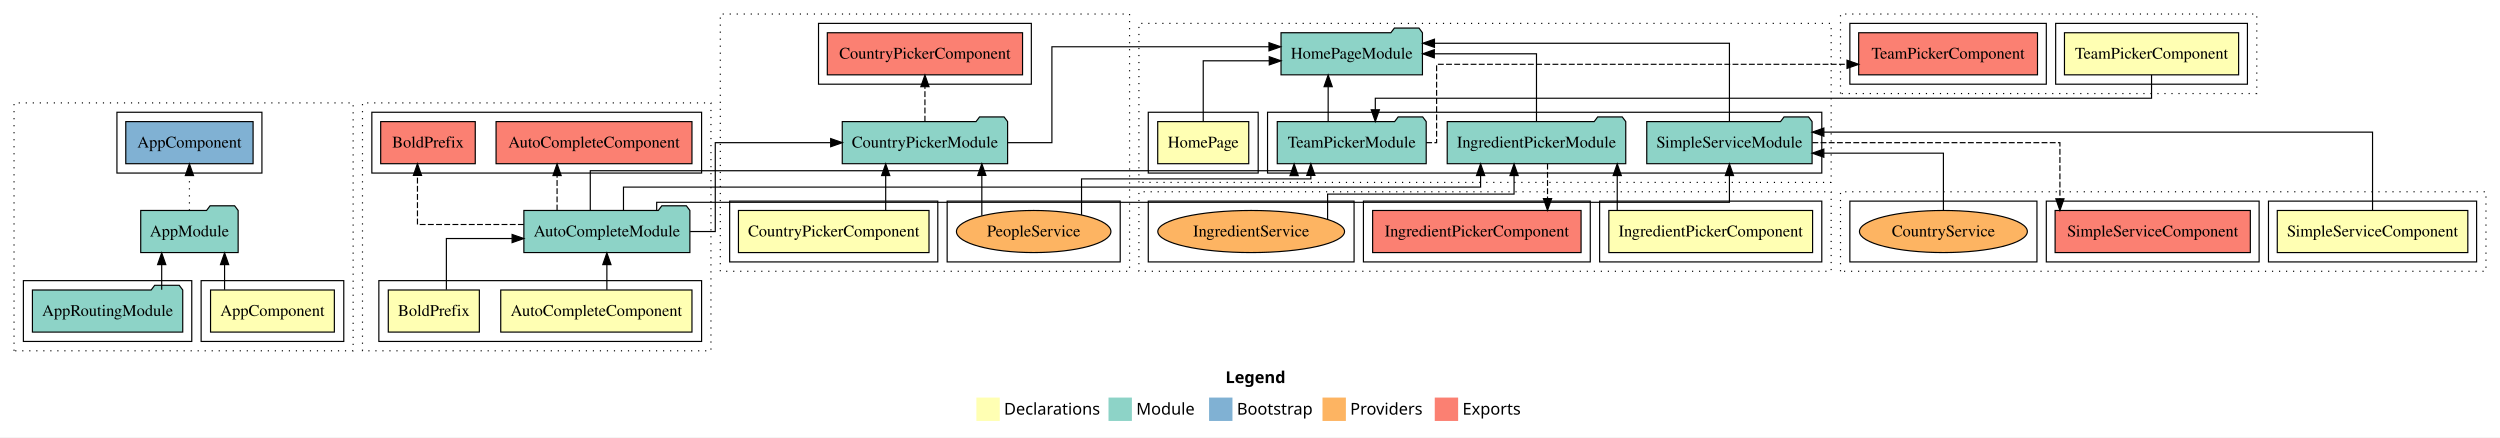
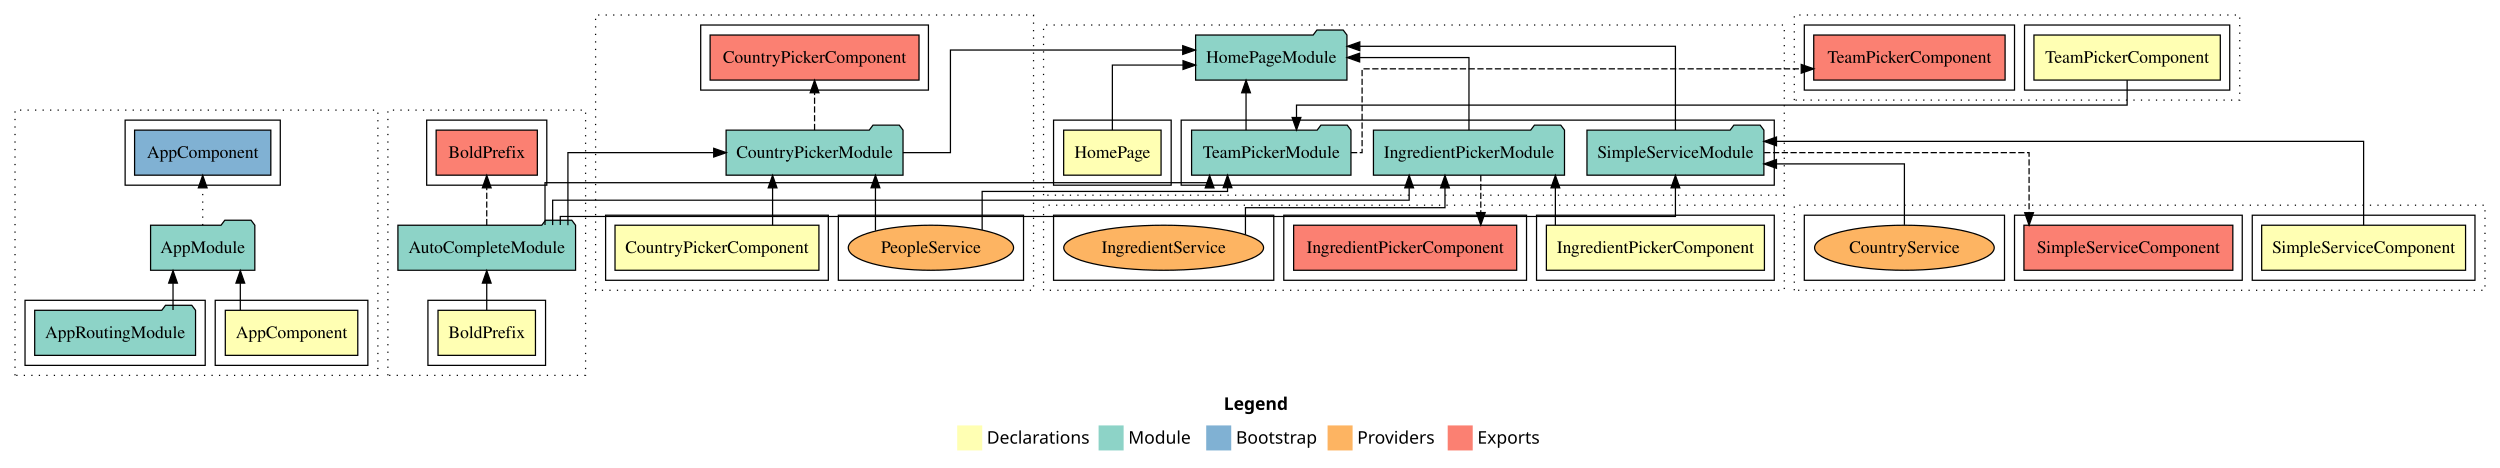
- <svg xmlns="http://www.w3.org/2000/svg" width="2138pt" height="374pt" viewBox="0.00 0.00 2138.00 374.00">
+ <svg xmlns="http://www.w3.org/2000/svg" width="1998pt" height="374pt" viewBox="0.00 0.00 1998.00 374.00">
  <g id="graph0" class="graph" transform="scale(1 1) rotate(0) translate(4 370)">
-     <polygon fill="#ffffff" stroke="transparent" points="-4,4 -4,-370 2134,-370 2134,4 -4,4" />
-     <text text-anchor="start" x="1044.009" y="-42.4" font-family="sans-serif" font-weight="bold" font-size="14.00" fill="#000000">Legend</text>
-     <polygon fill="#ffffb3" stroke="transparent" points="831,-10 831,-30 851,-30 851,-10 831,-10" />
-     <text text-anchor="start" x="854.629" y="-15.4" font-family="sans-serif" font-size="14.00" fill="#000000">  Declarations</text>
-     <polygon fill="#8dd3c7" stroke="transparent" points="944,-10 944,-30 964,-30 964,-10 944,-10" />
-     <text text-anchor="start" x="967.725" y="-15.4" font-family="sans-serif" font-size="14.00" fill="#000000">  Module</text>
-     <polygon fill="#80b1d3" stroke="transparent" points="1030,-10 1030,-30 1050,-30 1050,-10 1030,-10" />
-     <text text-anchor="start" x="1053.781" y="-15.4" font-family="sans-serif" font-size="14.00" fill="#000000">  Bootstrap</text>
-     <polygon fill="#fdb462" stroke="transparent" points="1127,-10 1127,-30 1147,-30 1147,-10 1127,-10" />
-     <text text-anchor="start" x="1150.673" y="-15.4" font-family="sans-serif" font-size="14.00" fill="#000000">  Providers</text>
-     <polygon fill="#fb8072" stroke="transparent" points="1223,-10 1223,-30 1243,-30 1243,-10 1223,-10" />
-     <text text-anchor="start" x="1246.726" y="-15.4" font-family="sans-serif" font-size="14.00" fill="#000000">  Exports</text>
+     <polygon fill="#ffffff" stroke="transparent" points="-4,4 -4,-370 1994,-370 1994,4 -4,4" />
+     <text text-anchor="start" x="974.009" y="-42.4" font-family="sans-serif" font-weight="bold" font-size="14.00" fill="#000000">Legend</text>
+     <polygon fill="#ffffb3" stroke="transparent" points="761,-10 761,-30 781,-30 781,-10 761,-10" />
+     <text text-anchor="start" x="784.629" y="-15.4" font-family="sans-serif" font-size="14.00" fill="#000000">  Declarations</text>
+     <polygon fill="#8dd3c7" stroke="transparent" points="874,-10 874,-30 894,-30 894,-10 874,-10" />
+     <text text-anchor="start" x="897.725" y="-15.4" font-family="sans-serif" font-size="14.00" fill="#000000">  Module</text>
+     <polygon fill="#80b1d3" stroke="transparent" points="960,-10 960,-30 980,-30 980,-10 960,-10" />
+     <text text-anchor="start" x="983.781" y="-15.4" font-family="sans-serif" font-size="14.00" fill="#000000">  Bootstrap</text>
+     <polygon fill="#fdb462" stroke="transparent" points="1057,-10 1057,-30 1077,-30 1077,-10 1057,-10" />
+     <text text-anchor="start" x="1080.673" y="-15.4" font-family="sans-serif" font-size="14.00" fill="#000000">  Providers</text>
+     <polygon fill="#fb8072" stroke="transparent" points="1153,-10 1153,-30 1173,-30 1173,-10 1153,-10" />
+     <text text-anchor="start" x="1176.726" y="-15.4" font-family="sans-serif" font-size="14.00" fill="#000000">  Exports</text>
    <g id="clust1" class="cluster">
      <polygon fill="none" stroke="#000000" stroke-dasharray="1,5" points="8,-70 8,-282 298,-282 298,-70 8,-70" />
    </g>
    <g id="clust2" class="cluster">
      <polygon fill="none" stroke="#000000" points="168,-78 168,-130 290,-130 290,-78 168,-78" />
    </g>
    <g id="clust4" class="cluster">
      <polygon fill="none" stroke="#000000" points="16,-78 16,-130 160,-130 160,-78 16,-78" />
    </g>
    <g id="clust6" class="cluster">
      <polygon fill="none" stroke="#000000" points="96,-222 96,-274 220,-274 220,-222 96,-222" />
    </g>
    <g id="clust14" class="cluster">
-       <polygon fill="none" stroke="#000000" stroke-dasharray="1,5" points="306,-70 306,-282 604,-282 604,-70 306,-70" />
+       <polygon fill="none" stroke="#000000" stroke-dasharray="1,5" points="306,-70 306,-282 464,-282 464,-70 306,-70" />
    </g>
    <g id="clust15" class="cluster">
-       <polygon fill="none" stroke="#000000" points="320,-78 320,-130 596,-130 596,-78 320,-78" />
-     </g>
-     <g id="clust19" class="cluster">
-       <polygon fill="none" stroke="#000000" points="314,-222 314,-274 596,-274 596,-222 314,-222" />
+       <polygon fill="none" stroke="#000000" points="338,-78 338,-130 432,-130 432,-78 338,-78" />
+     </g>
+     <g id="clust18" class="cluster">
+       <polygon fill="none" stroke="#000000" points="337,-222 337,-274 433,-274 433,-222 337,-222" />
+     </g>
+     <g id="clust21" class="cluster">
+       <polygon fill="none" stroke="#000000" stroke-dasharray="1,5" points="472,-138 472,-358 822,-358 822,-138 472,-138" />
    </g>
    <g id="clust22" class="cluster">
-       <polygon fill="none" stroke="#000000" stroke-dasharray="1,5" points="612,-138 612,-358 962,-358 962,-138 612,-138" />
-     </g>
-     <g id="clust23" class="cluster">
-       <polygon fill="none" stroke="#000000" points="620,-146 620,-198 798,-198 798,-146 620,-146" />
-     </g>
-     <g id="clust26" class="cluster">
-       <polygon fill="none" stroke="#000000" points="696,-298 696,-350 878,-350 878,-298 696,-298" />
+       <polygon fill="none" stroke="#000000" points="480,-146 480,-198 658,-198 658,-146 480,-146" />
+     </g>
+     <g id="clust25" class="cluster">
+       <polygon fill="none" stroke="#000000" points="556,-298 556,-350 738,-350 738,-298 556,-298" />
+     </g>
+     <g id="clust27" class="cluster">
+       <polygon fill="none" stroke="#000000" points="666,-146 666,-198 814,-198 814,-146 666,-146" />
    </g>
    <g id="clust28" class="cluster">
-       <polygon fill="none" stroke="#000000" points="806,-146 806,-198 954,-198 954,-146 806,-146" />
+       <polygon fill="none" stroke="#000000" stroke-dasharray="1,5" points="830,-214 830,-350 1422,-350 1422,-214 830,-214" />
    </g>
    <g id="clust29" class="cluster">
-       <polygon fill="none" stroke="#000000" stroke-dasharray="1,5" points="970,-214 970,-350 1562,-350 1562,-214 970,-214" />
-     </g>
-     <g id="clust30" class="cluster">
-       <polygon fill="none" stroke="#000000" points="978,-222 978,-274 1072,-274 1072,-222 978,-222" />
-     </g>
-     <g id="clust32" class="cluster">
-       <polygon fill="none" stroke="#000000" points="1080,-222 1080,-274 1554,-274 1554,-222 1080,-222" />
+       <polygon fill="none" stroke="#000000" points="838,-222 838,-274 932,-274 932,-222 838,-222" />
+     </g>
+     <g id="clust31" class="cluster">
+       <polygon fill="none" stroke="#000000" points="940,-222 940,-274 1414,-274 1414,-222 940,-222" />
+     </g>
+     <g id="clust35" class="cluster">
+       <polygon fill="none" stroke="#000000" stroke-dasharray="1,5" points="830,-138 830,-206 1422,-206 1422,-138 830,-138" />
    </g>
    <g id="clust36" class="cluster">
-       <polygon fill="none" stroke="#000000" stroke-dasharray="1,5" points="970,-138 970,-206 1562,-206 1562,-138 970,-138" />
-     </g>
-     <g id="clust37" class="cluster">
-       <polygon fill="none" stroke="#000000" points="1364,-146 1364,-198 1554,-198 1554,-146 1364,-146" />
-     </g>
-     <g id="clust40" class="cluster">
-       <polygon fill="none" stroke="#000000" points="1162,-146 1162,-198 1356,-198 1356,-146 1162,-146" />
+       <polygon fill="none" stroke="#000000" points="1224,-146 1224,-198 1414,-198 1414,-146 1224,-146" />
+     </g>
+     <g id="clust39" class="cluster">
+       <polygon fill="none" stroke="#000000" points="1022,-146 1022,-198 1216,-198 1216,-146 1022,-146" />
+     </g>
+     <g id="clust41" class="cluster">
+       <polygon fill="none" stroke="#000000" points="838,-146 838,-198 1014,-198 1014,-146 838,-146" />
    </g>
    <g id="clust42" class="cluster">
-       <polygon fill="none" stroke="#000000" points="978,-146 978,-198 1154,-198 1154,-146 978,-146" />
+       <polygon fill="none" stroke="#000000" stroke-dasharray="1,5" points="1430,-138 1430,-206 1982,-206 1982,-138 1430,-138" />
    </g>
    <g id="clust43" class="cluster">
-       <polygon fill="none" stroke="#000000" stroke-dasharray="1,5" points="1570,-138 1570,-206 2122,-206 2122,-138 1570,-138" />
-     </g>
-     <g id="clust44" class="cluster">
-       <polygon fill="none" stroke="#000000" points="1936,-146 1936,-198 2114,-198 2114,-146 1936,-146" />
-     </g>
-     <g id="clust47" class="cluster">
-       <polygon fill="none" stroke="#000000" points="1746,-146 1746,-198 1928,-198 1928,-146 1746,-146" />
+       <polygon fill="none" stroke="#000000" points="1796,-146 1796,-198 1974,-198 1974,-146 1796,-146" />
+     </g>
+     <g id="clust46" class="cluster">
+       <polygon fill="none" stroke="#000000" points="1606,-146 1606,-198 1788,-198 1788,-146 1606,-146" />
+     </g>
+     <g id="clust48" class="cluster">
+       <polygon fill="none" stroke="#000000" points="1438,-146 1438,-198 1598,-198 1598,-146 1438,-146" />
    </g>
    <g id="clust49" class="cluster">
-       <polygon fill="none" stroke="#000000" points="1578,-146 1578,-198 1738,-198 1738,-146 1578,-146" />
+       <polygon fill="none" stroke="#000000" stroke-dasharray="1,5" points="1430,-290 1430,-358 1786,-358 1786,-290 1430,-290" />
    </g>
    <g id="clust50" class="cluster">
-       <polygon fill="none" stroke="#000000" stroke-dasharray="1,5" points="1570,-290 1570,-358 1926,-358 1926,-290 1570,-290" />
-     </g>
-     <g id="clust51" class="cluster">
-       <polygon fill="none" stroke="#000000" points="1754,-298 1754,-350 1918,-350 1918,-298 1754,-298" />
-     </g>
-     <g id="clust54" class="cluster">
-       <polygon fill="none" stroke="#000000" points="1578,-298 1578,-350 1746,-350 1746,-298 1578,-298" />
+       <polygon fill="none" stroke="#000000" points="1614,-298 1614,-350 1778,-350 1778,-298 1614,-298" />
+     </g>
+     <g id="clust53" class="cluster">
+       <polygon fill="none" stroke="#000000" points="1438,-298 1438,-350 1606,-350 1606,-298 1438,-298" />
    </g>
    <g id="node1" class="node">
      <polygon fill="#ffffb3" stroke="#000000" points="281.94,-122 176.06,-122 176.06,-86 281.94,-86 281.94,-122" />
      <text text-anchor="middle" x="229" y="-99.8" font-family="Times,serif" font-size="14.00" fill="#000000">AppComponent</text>
    </g>
    <g id="node2" class="node">
      <polygon fill="#8dd3c7" stroke="#000000" points="199.657,-190 196.657,-194 175.657,-194 172.657,-190 116.343,-190 116.343,-154 199.657,-154 199.657,-190" />
      <text text-anchor="middle" x="158" y="-167.8" font-family="Times,serif" font-size="14.00" fill="#000000">AppModule</text>
    </g>
    <g id="edge1" class="edge">
      <path fill="none" stroke="#000000" d="M188.054,-122.223C188.054,-122.223 188.054,-143.727 188.054,-143.727" />
      <polygon fill="#000000" stroke="#000000" points="184.554,-143.727 188.054,-153.727 191.554,-143.727 184.554,-143.727" />
    </g>
    <g id="node4" class="node">
      <polygon fill="#80b1d3" stroke="#000000" points="212.439,-266 103.561,-266 103.561,-230 212.439,-230 212.439,-266" />
      <text text-anchor="middle" x="158" y="-243.8" font-family="Times,serif" font-size="14.00" fill="#000000">AppComponent </text>
    </g>
    <g id="edge3" class="edge">
      <path fill="none" stroke="#000000" stroke-dasharray="1,5" d="M158,-190.011C158,-190.011 158,-219.855 158,-219.855" />
      <polygon fill="#000000" stroke="#000000" points="154.5,-219.855 158,-229.855 161.5,-219.855 154.5,-219.855" />
    </g>
    <g id="node3" class="node">
      <polygon fill="#8dd3c7" stroke="#000000" points="152.274,-122 149.274,-126 128.274,-126 125.274,-122 23.726,-122 23.726,-86 152.274,-86 152.274,-122" />
      <text text-anchor="middle" x="88" y="-99.8" font-family="Times,serif" font-size="14.00" fill="#000000">AppRoutingModule</text>
    </g>
    <g id="edge2" class="edge">
      <path fill="none" stroke="#000000" d="M134.28,-122.223C134.28,-122.223 134.28,-143.727 134.28,-143.727" />
      <polygon fill="#000000" stroke="#000000" points="130.78,-143.727 134.28,-153.727 137.78,-143.727 130.78,-143.727" />
    </g>
    <g id="node5" class="node">
-       <polygon fill="#ffffb3" stroke="#000000" points="587.767,-122 424.233,-122 424.233,-86 587.767,-86 587.767,-122" />
-       <text text-anchor="middle" x="506" y="-99.8" font-family="Times,serif" font-size="14.00" fill="#000000">AutoCompleteComponent</text>
+       <polygon fill="#ffffb3" stroke="#000000" points="423.937,-122 346.063,-122 346.063,-86 423.937,-86 423.937,-122" />
+       <text text-anchor="middle" x="385" y="-99.8" font-family="Times,serif" font-size="14.00" fill="#000000">BoldPrefix</text>
+     </g>
+     <g id="node6" class="node">
+       <polygon fill="#8dd3c7" stroke="#000000" points="455.985,-190 452.985,-194 431.985,-194 428.985,-190 314.015,-190 314.015,-154 455.985,-154 455.985,-190" />
+       <text text-anchor="middle" x="385" y="-167.8" font-family="Times,serif" font-size="14.00" fill="#000000">AutoCompleteModule</text>
+     </g>
+     <g id="edge4" class="edge">
+       <path fill="none" stroke="#000000" d="M385,-122.223C385,-122.223 385,-143.727 385,-143.727" />
+       <polygon fill="#000000" stroke="#000000" points="381.5,-143.727 385,-153.727 388.5,-143.727 381.5,-143.727" />
    </g>
    <g id="node7" class="node">
-       <polygon fill="#8dd3c7" stroke="#000000" points="585.985,-190 582.985,-194 561.985,-194 558.985,-190 444.015,-190 444.015,-154 585.985,-154 585.985,-190" />
-       <text text-anchor="middle" x="515" y="-167.8" font-family="Times,serif" font-size="14.00" fill="#000000">AutoCompleteModule</text>
-     </g>
-     <g id="edge4" class="edge">
-       <path fill="none" stroke="#000000" d="M515,-122.223C515,-122.223 515,-143.727 515,-143.727" />
-       <polygon fill="#000000" stroke="#000000" points="511.5,-143.727 515,-153.727 518.5,-143.727 511.5,-143.727" />
-     </g>
-     <g id="node6" class="node">
-       <polygon fill="#ffffb3" stroke="#000000" points="405.937,-122 328.063,-122 328.063,-86 405.937,-86 405.937,-122" />
-       <text text-anchor="middle" x="367" y="-99.8" font-family="Times,serif" font-size="14.00" fill="#000000">BoldPrefix</text>
+       <polygon fill="#fb8072" stroke="#000000" points="425.436,-266 344.564,-266 344.564,-230 425.436,-230 425.436,-266" />
+       <text text-anchor="middle" x="385" y="-243.8" font-family="Times,serif" font-size="14.00" fill="#000000">BoldPrefix </text>
    </g>
    <g id="edge5" class="edge">
-       <path fill="none" stroke="#000000" d="M377.739,-122.267C377.739,-140.555 377.739,-166 377.739,-166 377.739,-166 433.957,-166 433.957,-166" />
-       <polygon fill="#000000" stroke="#000000" points="433.957,-169.5 443.957,-166 433.957,-162.5 433.957,-169.5" />
+       <path fill="none" stroke="#000000" stroke-dasharray="5,2" d="M385,-190.011C385,-190.011 385,-219.855 385,-219.855" />
+       <polygon fill="#000000" stroke="#000000" points="381.5,-219.855 385,-229.855 388.5,-219.855 381.5,-219.855" />
+     </g>
+     <g id="node9" class="node">
+       <polygon fill="#8dd3c7" stroke="#000000" points="717.701,-266 714.701,-270 693.701,-270 690.701,-266 576.299,-266 576.299,-230 717.701,-230 717.701,-266" />
+       <text text-anchor="middle" x="647" y="-243.8" font-family="Times,serif" font-size="14.00" fill="#000000">CountryPickerModule</text>
+     </g>
+     <g id="edge7" class="edge">
+       <path fill="none" stroke="#000000" d="M449.887,-190.011C449.887,-212.485 449.887,-248 449.887,-248 449.887,-248 566.395,-248 566.395,-248" />
+       <polygon fill="#000000" stroke="#000000" points="566.395,-251.5 576.395,-248 566.395,-244.5 566.395,-251.5" />
+     </g>
+     <g id="node14" class="node">
+       <polygon fill="#8dd3c7" stroke="#000000" points="1246.344,-266 1243.344,-270 1222.344,-270 1219.344,-266 1093.656,-266 1093.656,-230 1246.344,-230 1246.344,-266" />
+       <text text-anchor="middle" x="1170" y="-243.8" font-family="Times,serif" font-size="14.00" fill="#000000">IngredientPickerModule</text>
+     </g>
+     <g id="edge16" class="edge">
+       <path fill="none" stroke="#000000" d="M437.678,-190.11C437.678,-199.897 437.678,-210 437.678,-210 437.678,-210 1122.199,-210 1122.199,-210 1122.199,-210 1122.199,-219.89 1122.199,-219.89" />
+       <polygon fill="#000000" stroke="#000000" points="1118.699,-219.89 1122.199,-229.89 1125.699,-219.89 1118.699,-219.89" />
+     </g>
+     <g id="node15" class="node">
+       <polygon fill="#8dd3c7" stroke="#000000" points="1405.697,-266 1402.697,-270 1381.697,-270 1378.697,-266 1264.303,-266 1264.303,-230 1405.697,-230 1405.697,-266" />
+       <text text-anchor="middle" x="1335" y="-243.8" font-family="Times,serif" font-size="14.00" fill="#000000">SimpleServiceModule</text>
+     </g>
+     <g id="edge20" class="edge">
+       <path fill="none" stroke="#000000" d="M443.783,-190.169C443.783,-194.046 443.783,-197 443.783,-197 443.783,-197 1335,-197 1335,-197 1335,-197 1335,-219.876 1335,-219.876" />
+       <polygon fill="#000000" stroke="#000000" points="1331.5,-219.876 1335,-229.876 1338.5,-219.876 1331.5,-219.876" />
+     </g>
+     <g id="node16" class="node">
+       <polygon fill="#8dd3c7" stroke="#000000" points="1075.685,-266 1072.685,-270 1051.685,-270 1048.685,-266 948.315,-266 948.315,-230 1075.685,-230 1075.685,-266" />
+       <text text-anchor="middle" x="1012" y="-243.8" font-family="Times,serif" font-size="14.00" fill="#000000">TeamPickerModule</text>
+     </g>
+     <g id="edge24" class="edge">
+       <path fill="none" stroke="#000000" d="M431.573,-190.187C431.573,-205.182 431.573,-224 431.573,-224 431.573,-224 962.725,-224 962.725,-224 962.725,-224 962.725,-224.581 962.725,-224.581" />
+       <polygon fill="#000000" stroke="#000000" points="959.225,-219.81 962.725,-229.81 966.225,-219.81 959.225,-219.81" />
    </g>
    <g id="node8" class="node">
-       <polygon fill="#fb8072" stroke="#000000" points="587.767,-266 420.233,-266 420.233,-230 587.767,-230 587.767,-266" />
-       <text text-anchor="middle" x="504" y="-243.8" font-family="Times,serif" font-size="14.00" fill="#000000">AutoCompleteComponent </text>
+       <polygon fill="#ffffb3" stroke="#000000" points="650.483,-190 487.517,-190 487.517,-154 650.483,-154 650.483,-190" />
+       <text text-anchor="middle" x="569" y="-167.8" font-family="Times,serif" font-size="14.00" fill="#000000">CountryPickerComponent</text>
    </g>
    <g id="edge6" class="edge">
-       <path fill="none" stroke="#000000" stroke-dasharray="5,2" d="M472.405,-190.011C472.405,-190.011 472.405,-219.855 472.405,-219.855" />
-       <polygon fill="#000000" stroke="#000000" points="468.905,-219.855 472.405,-229.855 475.905,-219.855 468.905,-219.855" />
-     </g>
-     <g id="node9" class="node">
-       <polygon fill="#fb8072" stroke="#000000" points="402.436,-266 321.564,-266 321.564,-230 402.436,-230 402.436,-266" />
-       <text text-anchor="middle" x="362" y="-243.8" font-family="Times,serif" font-size="14.00" fill="#000000">BoldPrefix </text>
-     </g>
-     <g id="edge7" class="edge">
-       <path fill="none" stroke="#000000" stroke-dasharray="5,2" d="M443.949,-178C400.425,-178 353.011,-178 353.011,-178 353.011,-178 353.011,-219.973 353.011,-219.973" />
-       <polygon fill="#000000" stroke="#000000" points="349.511,-219.973 353.011,-229.973 356.511,-219.973 349.511,-219.973" />
+       <path fill="none" stroke="#000000" d="M613.446,-190.011C613.446,-190.011 613.446,-219.855 613.446,-219.855" />
+       <polygon fill="#000000" stroke="#000000" points="609.946,-219.855 613.446,-229.855 616.946,-219.855 609.946,-219.855" />
+     </g>
+     <g id="node10" class="node">
+       <polygon fill="#fb8072" stroke="#000000" points="730.484,-342 563.516,-342 563.516,-306 730.484,-306 730.484,-342" />
+       <text text-anchor="middle" x="647" y="-319.8" font-family="Times,serif" font-size="14.00" fill="#000000">CountryPickerComponent </text>
+     </g>
+     <g id="edge8" class="edge">
+       <path fill="none" stroke="#000000" stroke-dasharray="5,2" d="M647,-266.011C647,-266.011 647,-295.855 647,-295.855" />
+       <polygon fill="#000000" stroke="#000000" points="643.5,-295.855 647,-305.855 650.5,-295.855 643.5,-295.855" />
+     </g>
+     <g id="node13" class="node">
+       <polygon fill="#8dd3c7" stroke="#000000" points="1072.473,-342 1069.473,-346 1048.473,-346 1045.473,-342 951.527,-342 951.527,-306 1072.473,-306 1072.473,-342" />
+       <text text-anchor="middle" x="1012" y="-319.8" font-family="Times,serif" font-size="14.00" fill="#000000">HomePageModule</text>
+     </g>
+     <g id="edge11" class="edge">
+       <path fill="none" stroke="#000000" d="M717.608,-248C738.347,-248 755.586,-248 755.586,-248 755.586,-248 755.586,-330 755.586,-330 755.586,-330 941.233,-330 941.233,-330" />
+       <polygon fill="#000000" stroke="#000000" points="941.234,-333.5 951.233,-330 941.233,-326.5 941.234,-333.5" />
    </g>
    <g id="node11" class="node">
-       <polygon fill="#8dd3c7" stroke="#000000" points="857.701,-266 854.701,-270 833.701,-270 830.701,-266 716.299,-266 716.299,-230 857.701,-230 857.701,-266" />
-       <text text-anchor="middle" x="787" y="-243.8" font-family="Times,serif" font-size="14.00" fill="#000000">CountryPickerModule</text>
+       <ellipse fill="#fdb462" stroke="#000000" cx="740" cy="-172" rx="66.049" ry="18" />
+       <text text-anchor="middle" x="740" y="-167.8" font-family="Times,serif" font-size="14.00" fill="#000000">PeopleService</text>
    </g>
    <g id="edge9" class="edge">
-       <path fill="none" stroke="#000000" d="M586.197,-172C598.644,-172 607.696,-172 607.696,-172 607.696,-172 607.696,-248 607.696,-248 607.696,-248 706.392,-248 706.392,-248" />
-       <polygon fill="#000000" stroke="#000000" points="706.392,-251.5 716.392,-248 706.392,-244.5 706.392,-251.5" />
-     </g>
-     <g id="node16" class="node">
-       <polygon fill="#8dd3c7" stroke="#000000" points="1386.344,-266 1383.344,-270 1362.344,-270 1359.344,-266 1233.656,-266 1233.656,-230 1386.344,-230 1386.344,-266" />
-       <text text-anchor="middle" x="1310" y="-243.8" font-family="Times,serif" font-size="14.00" fill="#000000">IngredientPickerModule</text>
+       <path fill="none" stroke="#000000" d="M695.663,-185.587C695.663,-185.587 695.663,-219.957 695.663,-219.957" />
+       <polygon fill="#000000" stroke="#000000" points="692.163,-219.957 695.663,-229.957 699.163,-219.958 692.163,-219.957" />
+     </g>
+     <g id="edge26" class="edge">
+       <path fill="none" stroke="#000000" d="M780.93,-186.238C780.93,-199.422 780.93,-217 780.93,-217 780.93,-217 977.042,-217 977.042,-217 977.042,-217 977.042,-219.967 977.042,-219.967" />
+       <polygon fill="#000000" stroke="#000000" points="973.542,-219.967 977.042,-229.967 980.542,-219.967 973.542,-219.967" />
+     </g>
+     <g id="node12" class="node">
+       <polygon fill="#ffffb3" stroke="#000000" points="923.925,-266 846.075,-266 846.075,-230 923.925,-230 923.925,-266" />
+       <text text-anchor="middle" x="885" y="-243.8" font-family="Times,serif" font-size="14.00" fill="#000000">HomePage</text>
+     </g>
+     <g id="edge10" class="edge">
+       <path fill="none" stroke="#000000" d="M885,-266.027C885,-286.767 885,-318 885,-318 885,-318 941.476,-318 941.476,-318" />
+       <polygon fill="#000000" stroke="#000000" points="941.476,-321.5 951.476,-318 941.476,-314.5 941.476,-321.5" />
+     </g>
+     <g id="edge12" class="edge">
+       <path fill="none" stroke="#000000" d="M1170,-266.011C1170,-288.485 1170,-324 1170,-324 1170,-324 1082.635,-324 1082.635,-324" />
+       <polygon fill="#000000" stroke="#000000" points="1082.635,-320.5 1072.635,-324 1082.635,-327.5 1082.635,-320.5" />
+     </g>
+     <g id="node18" class="node">
+       <polygon fill="#fb8072" stroke="#000000" points="1208.127,-190 1029.873,-190 1029.873,-154 1208.127,-154 1208.127,-190" />
+       <text text-anchor="middle" x="1119" y="-167.8" font-family="Times,serif" font-size="14.00" fill="#000000">IngredientPickerComponent </text>
+     </g>
+     <g id="edge17" class="edge">
+       <path fill="none" stroke="#000000" stroke-dasharray="5,2" d="M1179.442,-229.989C1179.442,-229.989 1179.442,-200.145 1179.442,-200.145" />
+       <polygon fill="#000000" stroke="#000000" points="1182.942,-200.145 1179.442,-190.145 1175.942,-200.145 1182.942,-200.145" />
+     </g>
+     <g id="edge13" class="edge">
+       <path fill="none" stroke="#000000" d="M1335,-266.026C1335,-290.977 1335,-333 1335,-333 1335,-333 1082.754,-333 1082.754,-333" />
+       <polygon fill="#000000" stroke="#000000" points="1082.754,-329.5 1072.754,-333 1082.754,-336.5 1082.754,-329.5" />
+     </g>
+     <g id="node21" class="node">
+       <polygon fill="#fb8072" stroke="#000000" points="1780.48,-190 1613.52,-190 1613.52,-154 1780.48,-154 1780.48,-190" />
+       <text text-anchor="middle" x="1697" y="-167.8" font-family="Times,serif" font-size="14.00" fill="#000000">SimpleServiceComponent </text>
+     </g>
+     <g id="edge21" class="edge">
+       <path fill="none" stroke="#000000" stroke-dasharray="5,2" d="M1405.957,-248C1489.68,-248 1617.638,-248 1617.638,-248 1617.638,-248 1617.638,-200.011 1617.638,-200.011" />
+       <polygon fill="#000000" stroke="#000000" points="1621.138,-200.011 1617.638,-190.011 1614.138,-200.011 1621.138,-200.011" />
+     </g>
+     <g id="edge14" class="edge">
+       <path fill="none" stroke="#000000" d="M991.838,-266.011C991.838,-266.011 991.838,-295.855 991.838,-295.855" />
+       <polygon fill="#000000" stroke="#000000" points="988.338,-295.855 991.838,-305.855 995.338,-295.855 988.338,-295.855" />
+     </g>
+     <g id="node24" class="node">
+       <polygon fill="#fb8072" stroke="#000000" points="1598.468,-342 1445.532,-342 1445.532,-306 1598.468,-306 1598.468,-342" />
+       <text text-anchor="middle" x="1522" y="-319.8" font-family="Times,serif" font-size="14.00" fill="#000000">TeamPickerComponent </text>
+     </g>
+     <g id="edge25" class="edge">
+       <path fill="none" stroke="#000000" stroke-dasharray="5,2" d="M1075.685,-248C1081.112,-248 1084.585,-248 1084.585,-248 1084.585,-248 1084.585,-315 1084.585,-315 1084.585,-315 1435.558,-315 1435.558,-315" />
+       <polygon fill="#000000" stroke="#000000" points="1435.558,-318.5 1445.558,-315 1435.558,-311.5 1435.558,-318.5" />
+     </g>
+     <g id="node17" class="node">
+       <polygon fill="#ffffb3" stroke="#000000" points="1406.127,-190 1231.873,-190 1231.873,-154 1406.127,-154 1406.127,-190" />
+       <text text-anchor="middle" x="1319" y="-167.8" font-family="Times,serif" font-size="14.00" fill="#000000">IngredientPickerComponent</text>
+     </g>
+     <g id="edge15" class="edge">
+       <path fill="none" stroke="#000000" d="M1239.054,-190.011C1239.054,-190.011 1239.054,-219.855 1239.054,-219.855" />
+       <polygon fill="#000000" stroke="#000000" points="1235.554,-219.855 1239.054,-229.855 1242.554,-219.855 1235.554,-219.855" />
+     </g>
+     <g id="node19" class="node">
+       <ellipse fill="#fdb462" stroke="#000000" cx="926" cy="-172" rx="79.853" ry="18" />
+       <text text-anchor="middle" x="926" y="-167.8" font-family="Times,serif" font-size="14.00" fill="#000000">IngredientService</text>
    </g>
    <g id="edge18" class="edge">
-       <path fill="none" stroke="#000000" d="M529.198,-190.11C529.198,-199.897 529.198,-210 529.198,-210 529.198,-210 1262.199,-210 1262.199,-210 1262.199,-210 1262.199,-219.89 1262.199,-219.89" />
-       <polygon fill="#000000" stroke="#000000" points="1258.699,-219.89 1262.199,-229.89 1265.699,-219.89 1258.699,-219.89" />
-     </g>
-     <g id="node17" class="node">
-       <polygon fill="#8dd3c7" stroke="#000000" points="1545.697,-266 1542.697,-270 1521.697,-270 1518.697,-266 1404.303,-266 1404.303,-230 1545.697,-230 1545.697,-266" />
-       <text text-anchor="middle" x="1475" y="-243.8" font-family="Times,serif" font-size="14.00" fill="#000000">SimpleServiceModule</text>
+       <path fill="none" stroke="#000000" d="M991.359,-182.478C991.359,-191.81 991.359,-204 991.359,-204 991.359,-204 1150.821,-204 1150.821,-204 1150.821,-204 1150.821,-219.85 1150.821,-219.85" />
+       <polygon fill="#000000" stroke="#000000" points="1147.321,-219.849 1150.821,-229.85 1154.321,-219.85 1147.321,-219.849" />
+     </g>
+     <g id="node20" class="node">
+       <polygon fill="#ffffb3" stroke="#000000" points="1966.479,-190 1803.521,-190 1803.521,-154 1966.479,-154 1966.479,-190" />
+       <text text-anchor="middle" x="1885" y="-167.8" font-family="Times,serif" font-size="14.00" fill="#000000">SimpleServiceComponent</text>
+     </g>
+     <g id="edge19" class="edge">
+       <path fill="none" stroke="#000000" d="M1885,-190.026C1885,-214.977 1885,-257 1885,-257 1885,-257 1415.777,-257 1415.777,-257" />
+       <polygon fill="#000000" stroke="#000000" points="1415.777,-253.5 1405.777,-257 1415.777,-260.5 1415.777,-253.5" />
+     </g>
+     <g id="node22" class="node">
+       <ellipse fill="#fdb462" stroke="#000000" cx="1518" cy="-172" rx="71.789" ry="18" />
+       <text text-anchor="middle" x="1518" y="-167.8" font-family="Times,serif" font-size="14.00" fill="#000000">CountryService</text>
    </g>
    <g id="edge22" class="edge">
-       <path fill="none" stroke="#000000" d="M557.595,-190.169C557.595,-194.046 557.595,-197 557.595,-197 557.595,-197 1475,-197 1475,-197 1475,-197 1475,-219.876 1475,-219.876" />
-       <polygon fill="#000000" stroke="#000000" points="1471.5,-219.876 1475,-229.876 1478.5,-219.876 1471.5,-219.876" />
-     </g>
-     <g id="node18" class="node">
-       <polygon fill="#8dd3c7" stroke="#000000" points="1215.685,-266 1212.685,-270 1191.685,-270 1188.685,-266 1088.315,-266 1088.315,-230 1215.685,-230 1215.685,-266" />
-       <text text-anchor="middle" x="1152" y="-243.8" font-family="Times,serif" font-size="14.00" fill="#000000">TeamPickerModule</text>
-     </g>
-     <g id="edge26" class="edge">
-       <path fill="none" stroke="#000000" d="M500.801,-190.187C500.801,-205.182 500.801,-224 500.801,-224 500.801,-224 1102.725,-224 1102.725,-224 1102.725,-224 1102.725,-224.581 1102.725,-224.581" />
-       <polygon fill="#000000" stroke="#000000" points="1099.225,-219.81 1102.725,-229.81 1106.225,-219.81 1099.225,-219.81" />
-     </g>
-     <g id="node10" class="node">
-       <polygon fill="#ffffb3" stroke="#000000" points="790.483,-190 627.517,-190 627.517,-154 790.483,-154 790.483,-190" />
-       <text text-anchor="middle" x="709" y="-167.8" font-family="Times,serif" font-size="14.00" fill="#000000">CountryPickerComponent</text>
-     </g>
-     <g id="edge8" class="edge">
-       <path fill="none" stroke="#000000" d="M753.446,-190.011C753.446,-190.011 753.446,-219.855 753.446,-219.855" />
-       <polygon fill="#000000" stroke="#000000" points="749.946,-219.855 753.446,-229.855 756.946,-219.855 749.946,-219.855" />
-     </g>
-     <g id="node12" class="node">
-       <polygon fill="#fb8072" stroke="#000000" points="870.484,-342 703.516,-342 703.516,-306 870.484,-306 870.484,-342" />
-       <text text-anchor="middle" x="787" y="-319.8" font-family="Times,serif" font-size="14.00" fill="#000000">CountryPickerComponent </text>
-     </g>
-     <g id="edge10" class="edge">
-       <path fill="none" stroke="#000000" stroke-dasharray="5,2" d="M787,-266.011C787,-266.011 787,-295.855 787,-295.855" />
-       <polygon fill="#000000" stroke="#000000" points="783.5,-295.855 787,-305.855 790.5,-295.855 783.5,-295.855" />
-     </g>
-     <g id="node15" class="node">
-       <polygon fill="#8dd3c7" stroke="#000000" points="1212.473,-342 1209.473,-346 1188.473,-346 1185.473,-342 1091.527,-342 1091.527,-306 1212.473,-306 1212.473,-342" />
-       <text text-anchor="middle" x="1152" y="-319.8" font-family="Times,serif" font-size="14.00" fill="#000000">HomePageModule</text>
-     </g>
-     <g id="edge13" class="edge">
-       <path fill="none" stroke="#000000" d="M857.608,-248C878.347,-248 895.586,-248 895.586,-248 895.586,-248 895.586,-330 895.586,-330 895.586,-330 1081.233,-330 1081.233,-330" />
-       <polygon fill="#000000" stroke="#000000" points="1081.234,-333.5 1091.233,-330 1081.233,-326.5 1081.234,-333.5" />
-     </g>
-     <g id="node13" class="node">
-       <ellipse fill="#fdb462" stroke="#000000" cx="880" cy="-172" rx="66.049" ry="18" />
-       <text text-anchor="middle" x="880" y="-167.8" font-family="Times,serif" font-size="14.00" fill="#000000">PeopleService</text>
-     </g>
-     <g id="edge11" class="edge">
-       <path fill="none" stroke="#000000" d="M835.663,-185.587C835.663,-185.587 835.663,-219.957 835.663,-219.957" />
-       <polygon fill="#000000" stroke="#000000" points="832.163,-219.957 835.663,-229.957 839.163,-219.958 832.163,-219.957" />
-     </g>
-     <g id="edge28" class="edge">
-       <path fill="none" stroke="#000000" d="M920.93,-186.238C920.93,-199.422 920.93,-217 920.93,-217 920.93,-217 1117.042,-217 1117.042,-217 1117.042,-217 1117.042,-219.967 1117.042,-219.967" />
-       <polygon fill="#000000" stroke="#000000" points="1113.542,-219.967 1117.042,-229.967 1120.542,-219.967 1113.542,-219.967" />
-     </g>
-     <g id="node14" class="node">
-       <polygon fill="#ffffb3" stroke="#000000" points="1063.925,-266 986.075,-266 986.075,-230 1063.925,-230 1063.925,-266" />
-       <text text-anchor="middle" x="1025" y="-243.8" font-family="Times,serif" font-size="14.00" fill="#000000">HomePage</text>
-     </g>
-     <g id="edge12" class="edge">
-       <path fill="none" stroke="#000000" d="M1025,-266.027C1025,-286.767 1025,-318 1025,-318 1025,-318 1081.476,-318 1081.476,-318" />
-       <polygon fill="#000000" stroke="#000000" points="1081.476,-321.5 1091.476,-318 1081.476,-314.5 1081.476,-321.5" />
-     </g>
-     <g id="edge14" class="edge">
-       <path fill="none" stroke="#000000" d="M1310,-266.011C1310,-288.485 1310,-324 1310,-324 1310,-324 1222.635,-324 1222.635,-324" />
-       <polygon fill="#000000" stroke="#000000" points="1222.635,-320.5 1212.635,-324 1222.635,-327.5 1222.635,-320.5" />
-     </g>
-     <g id="node20" class="node">
-       <polygon fill="#fb8072" stroke="#000000" points="1348.127,-190 1169.873,-190 1169.873,-154 1348.127,-154 1348.127,-190" />
-       <text text-anchor="middle" x="1259" y="-167.8" font-family="Times,serif" font-size="14.00" fill="#000000">IngredientPickerComponent </text>
-     </g>
-     <g id="edge19" class="edge">
-       <path fill="none" stroke="#000000" stroke-dasharray="5,2" d="M1319.442,-229.989C1319.442,-229.989 1319.442,-200.145 1319.442,-200.145" />
-       <polygon fill="#000000" stroke="#000000" points="1322.942,-200.145 1319.442,-190.145 1315.942,-200.145 1322.942,-200.145" />
-     </g>
-     <g id="edge15" class="edge">
-       <path fill="none" stroke="#000000" d="M1475,-266.026C1475,-290.977 1475,-333 1475,-333 1475,-333 1222.754,-333 1222.754,-333" />
-       <polygon fill="#000000" stroke="#000000" points="1222.754,-329.5 1212.754,-333 1222.754,-336.5 1222.754,-329.5" />
+       <path fill="none" stroke="#000000" d="M1518,-190.308C1518,-210.145 1518,-239 1518,-239 1518,-239 1415.753,-239 1415.753,-239" />
+       <polygon fill="#000000" stroke="#000000" points="1415.753,-235.5 1405.753,-239 1415.753,-242.5 1415.753,-235.5" />
    </g>
    <g id="node23" class="node">
-       <polygon fill="#fb8072" stroke="#000000" points="1920.48,-190 1753.52,-190 1753.52,-154 1920.48,-154 1920.48,-190" />
-       <text text-anchor="middle" x="1837" y="-167.8" font-family="Times,serif" font-size="14.00" fill="#000000">SimpleServiceComponent </text>
+       <polygon fill="#ffffb3" stroke="#000000" points="1770.468,-342 1621.532,-342 1621.532,-306 1770.468,-306 1770.468,-342" />
+       <text text-anchor="middle" x="1696" y="-319.8" font-family="Times,serif" font-size="14.00" fill="#000000">TeamPickerComponent</text>
    </g>
    <g id="edge23" class="edge">
-       <path fill="none" stroke="#000000" stroke-dasharray="5,2" d="M1545.957,-248C1629.68,-248 1757.638,-248 1757.638,-248 1757.638,-248 1757.638,-200.011 1757.638,-200.011" />
-       <polygon fill="#000000" stroke="#000000" points="1761.138,-200.011 1757.638,-190.011 1754.138,-200.011 1761.138,-200.011" />
-     </g>
-     <g id="edge16" class="edge">
-       <path fill="none" stroke="#000000" d="M1131.838,-266.011C1131.838,-266.011 1131.838,-295.855 1131.838,-295.855" />
-       <polygon fill="#000000" stroke="#000000" points="1128.338,-295.855 1131.838,-305.855 1135.338,-295.855 1128.338,-295.855" />
-     </g>
-     <g id="node26" class="node">
-       <polygon fill="#fb8072" stroke="#000000" points="1738.468,-342 1585.532,-342 1585.532,-306 1738.468,-306 1738.468,-342" />
-       <text text-anchor="middle" x="1662" y="-319.8" font-family="Times,serif" font-size="14.00" fill="#000000">TeamPickerComponent </text>
-     </g>
-     <g id="edge27" class="edge">
-       <path fill="none" stroke="#000000" stroke-dasharray="5,2" d="M1215.685,-248C1221.112,-248 1224.585,-248 1224.585,-248 1224.585,-248 1224.585,-315 1224.585,-315 1224.585,-315 1575.558,-315 1575.558,-315" />
-       <polygon fill="#000000" stroke="#000000" points="1575.558,-318.5 1585.558,-315 1575.558,-311.5 1575.558,-318.5" />
-     </g>
-     <g id="node19" class="node">
-       <polygon fill="#ffffb3" stroke="#000000" points="1546.127,-190 1371.873,-190 1371.873,-154 1546.127,-154 1546.127,-190" />
-       <text text-anchor="middle" x="1459" y="-167.8" font-family="Times,serif" font-size="14.00" fill="#000000">IngredientPickerComponent</text>
-     </g>
-     <g id="edge17" class="edge">
-       <path fill="none" stroke="#000000" d="M1379.054,-190.011C1379.054,-190.011 1379.054,-219.855 1379.054,-219.855" />
-       <polygon fill="#000000" stroke="#000000" points="1375.554,-219.855 1379.054,-229.855 1382.554,-219.855 1375.554,-219.855" />
-     </g>
-     <g id="node21" class="node">
-       <ellipse fill="#fdb462" stroke="#000000" cx="1066" cy="-172" rx="79.853" ry="18" />
-       <text text-anchor="middle" x="1066" y="-167.8" font-family="Times,serif" font-size="14.00" fill="#000000">IngredientService</text>
-     </g>
-     <g id="edge20" class="edge">
-       <path fill="none" stroke="#000000" d="M1131.359,-182.478C1131.359,-191.81 1131.359,-204 1131.359,-204 1131.359,-204 1290.821,-204 1290.821,-204 1290.821,-204 1290.821,-219.85 1290.821,-219.85" />
-       <polygon fill="#000000" stroke="#000000" points="1287.321,-219.849 1290.821,-229.85 1294.321,-219.85 1287.321,-219.849" />
-     </g>
-     <g id="node22" class="node">
-       <polygon fill="#ffffb3" stroke="#000000" points="2106.479,-190 1943.521,-190 1943.521,-154 2106.479,-154 2106.479,-190" />
-       <text text-anchor="middle" x="2025" y="-167.8" font-family="Times,serif" font-size="14.00" fill="#000000">SimpleServiceComponent</text>
-     </g>
-     <g id="edge21" class="edge">
-       <path fill="none" stroke="#000000" d="M2025,-190.026C2025,-214.977 2025,-257 2025,-257 2025,-257 1555.777,-257 1555.777,-257" />
-       <polygon fill="#000000" stroke="#000000" points="1555.777,-253.5 1545.777,-257 1555.777,-260.5 1555.777,-253.5" />
-     </g>
-     <g id="node24" class="node">
-       <ellipse fill="#fdb462" stroke="#000000" cx="1658" cy="-172" rx="71.789" ry="18" />
-       <text text-anchor="middle" x="1658" y="-167.8" font-family="Times,serif" font-size="14.00" fill="#000000">CountryService</text>
-     </g>
-     <g id="edge24" class="edge">
-       <path fill="none" stroke="#000000" d="M1658,-190.308C1658,-210.145 1658,-239 1658,-239 1658,-239 1555.753,-239 1555.753,-239" />
-       <polygon fill="#000000" stroke="#000000" points="1555.753,-235.5 1545.753,-239 1555.753,-242.5 1555.753,-235.5" />
-     </g>
-     <g id="node25" class="node">
-       <polygon fill="#ffffb3" stroke="#000000" points="1910.468,-342 1761.532,-342 1761.532,-306 1910.468,-306 1910.468,-342" />
-       <text text-anchor="middle" x="1836" y="-319.8" font-family="Times,serif" font-size="14.00" fill="#000000">TeamPickerComponent</text>
-     </g>
-     <g id="edge25" class="edge">
-       <path fill="none" stroke="#000000" d="M1836,-305.89C1836,-296.103 1836,-286 1836,-286 1836,-286 1172.162,-286 1172.162,-286 1172.162,-286 1172.162,-276.11 1172.162,-276.11" />
-       <polygon fill="#000000" stroke="#000000" points="1175.662,-276.11 1172.162,-266.11 1168.662,-276.11 1175.662,-276.11" />
+       <path fill="none" stroke="#000000" d="M1696,-305.89C1696,-296.103 1696,-286 1696,-286 1696,-286 1032.162,-286 1032.162,-286 1032.162,-286 1032.162,-276.11 1032.162,-276.11" />
+       <polygon fill="#000000" stroke="#000000" points="1035.662,-276.11 1032.162,-266.11 1028.662,-276.11 1035.662,-276.11" />
    </g>
  </g>
</svg>
